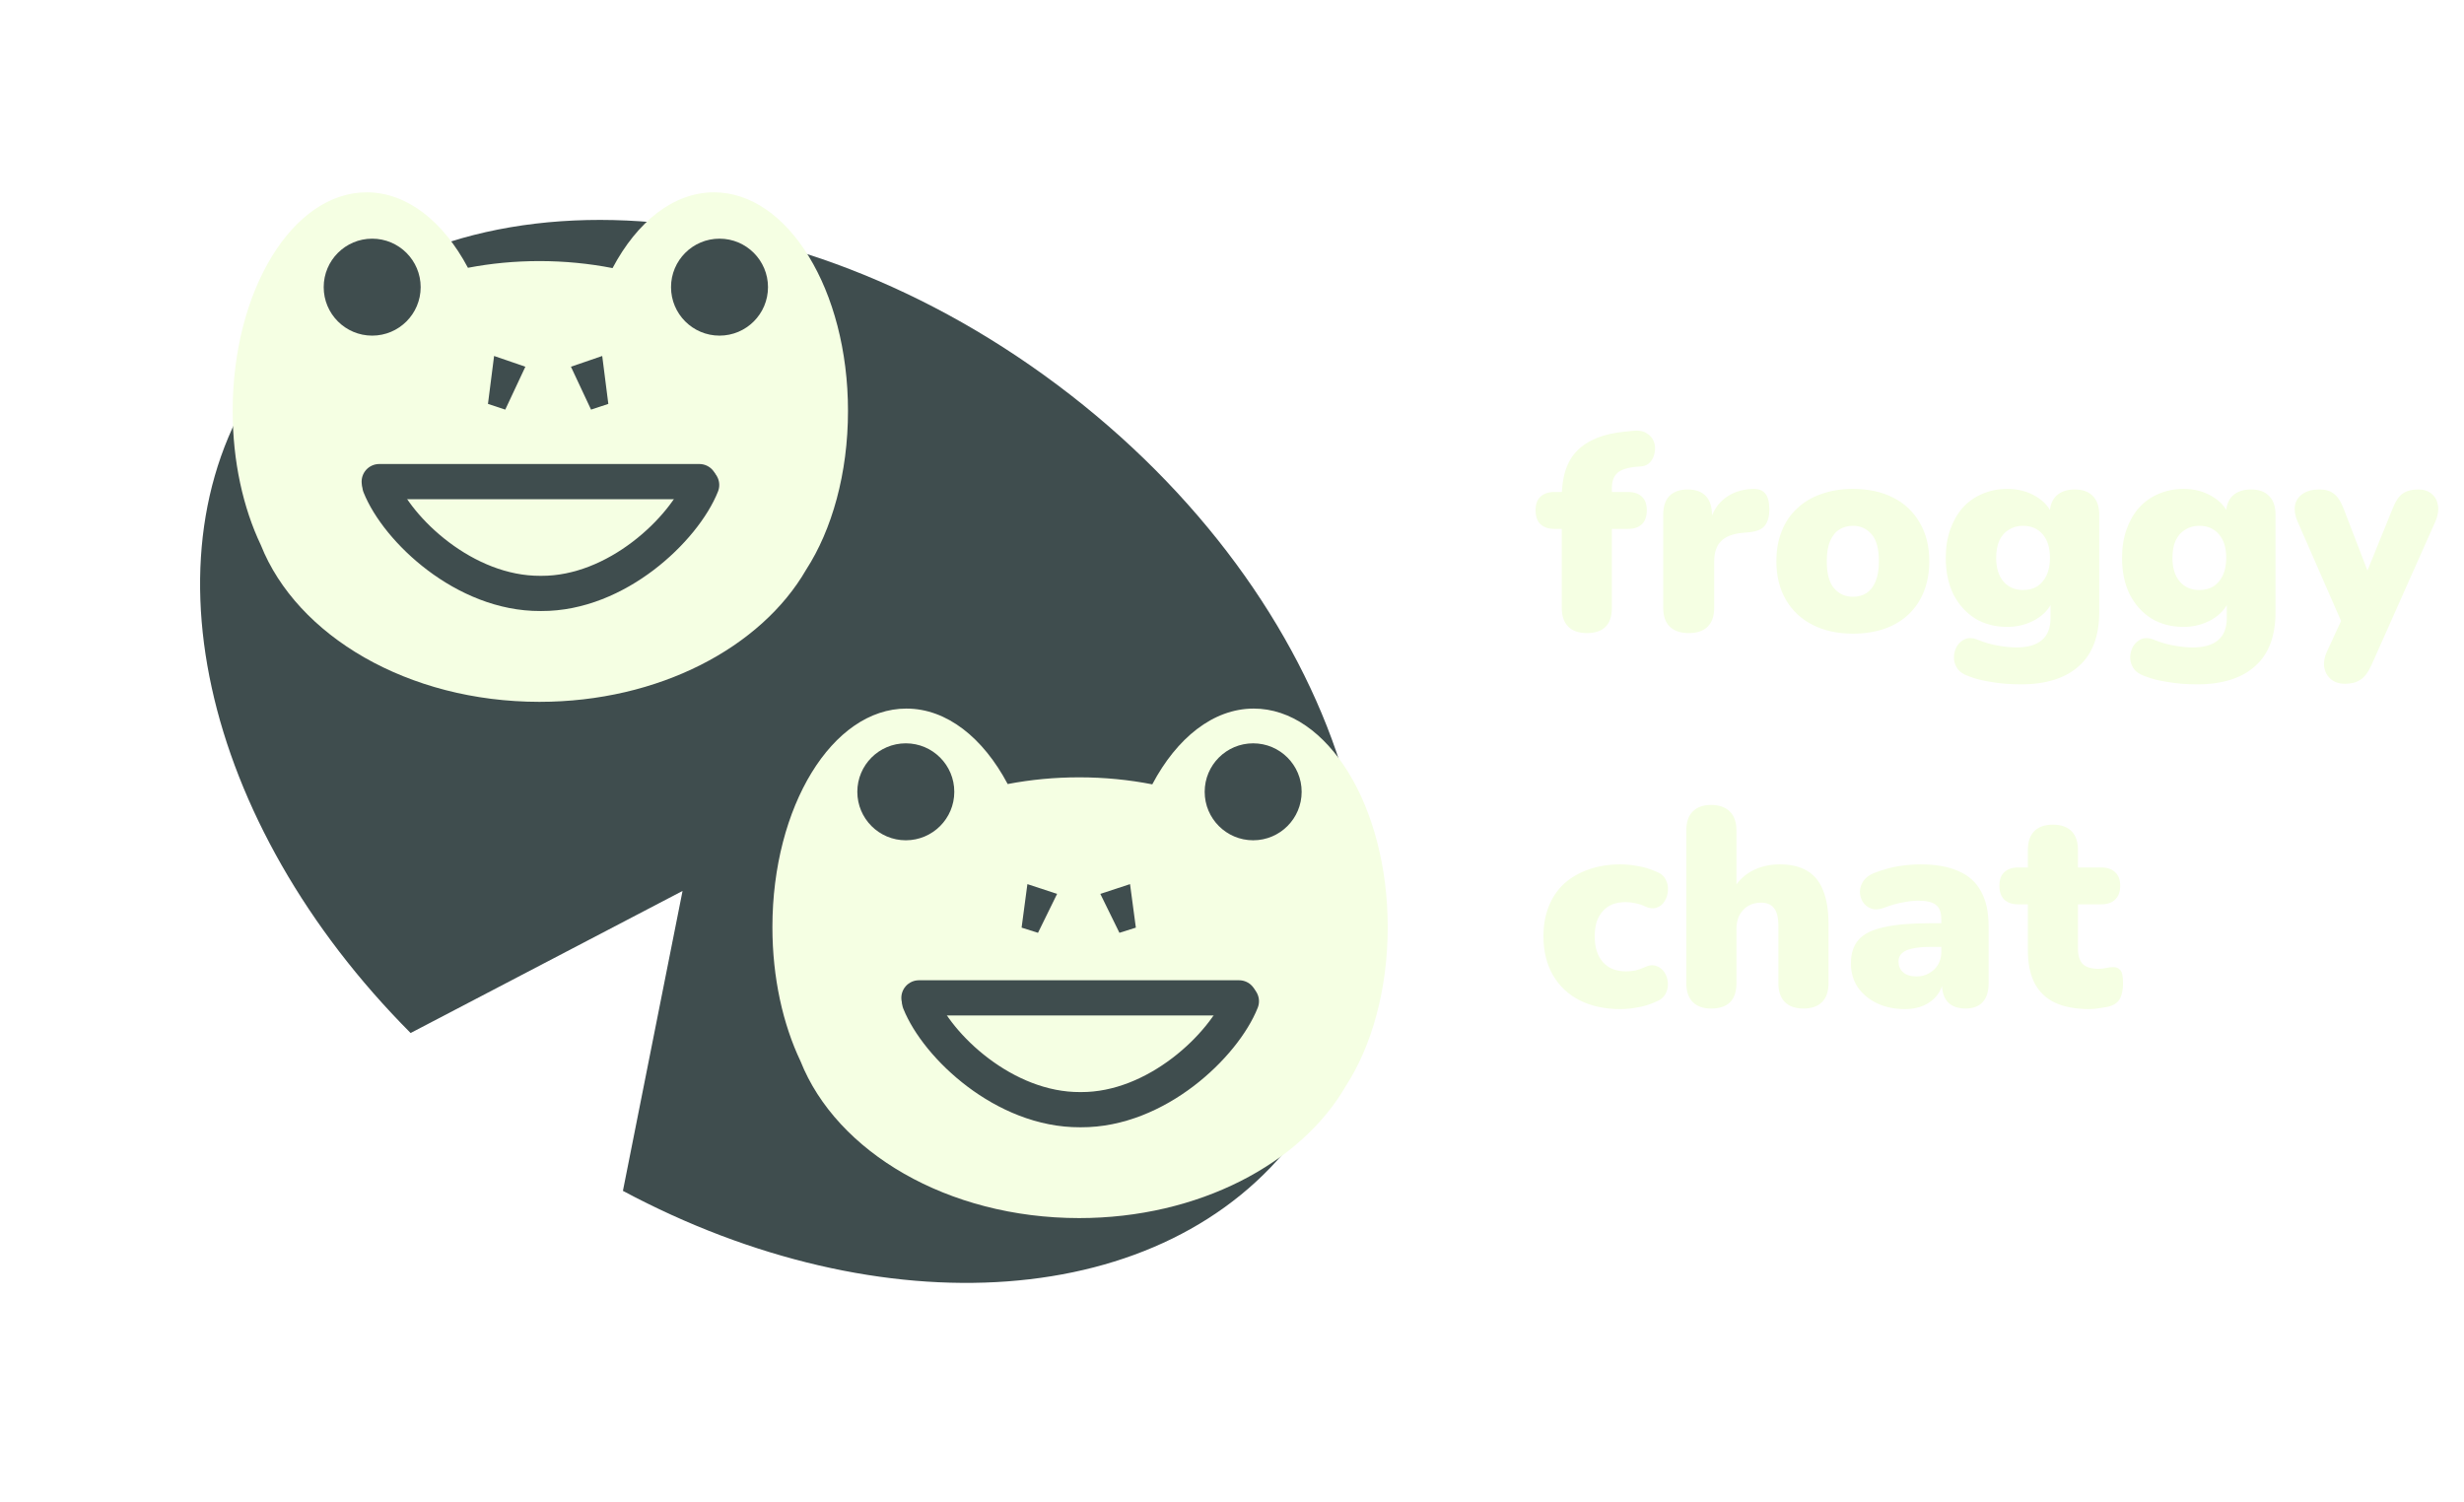
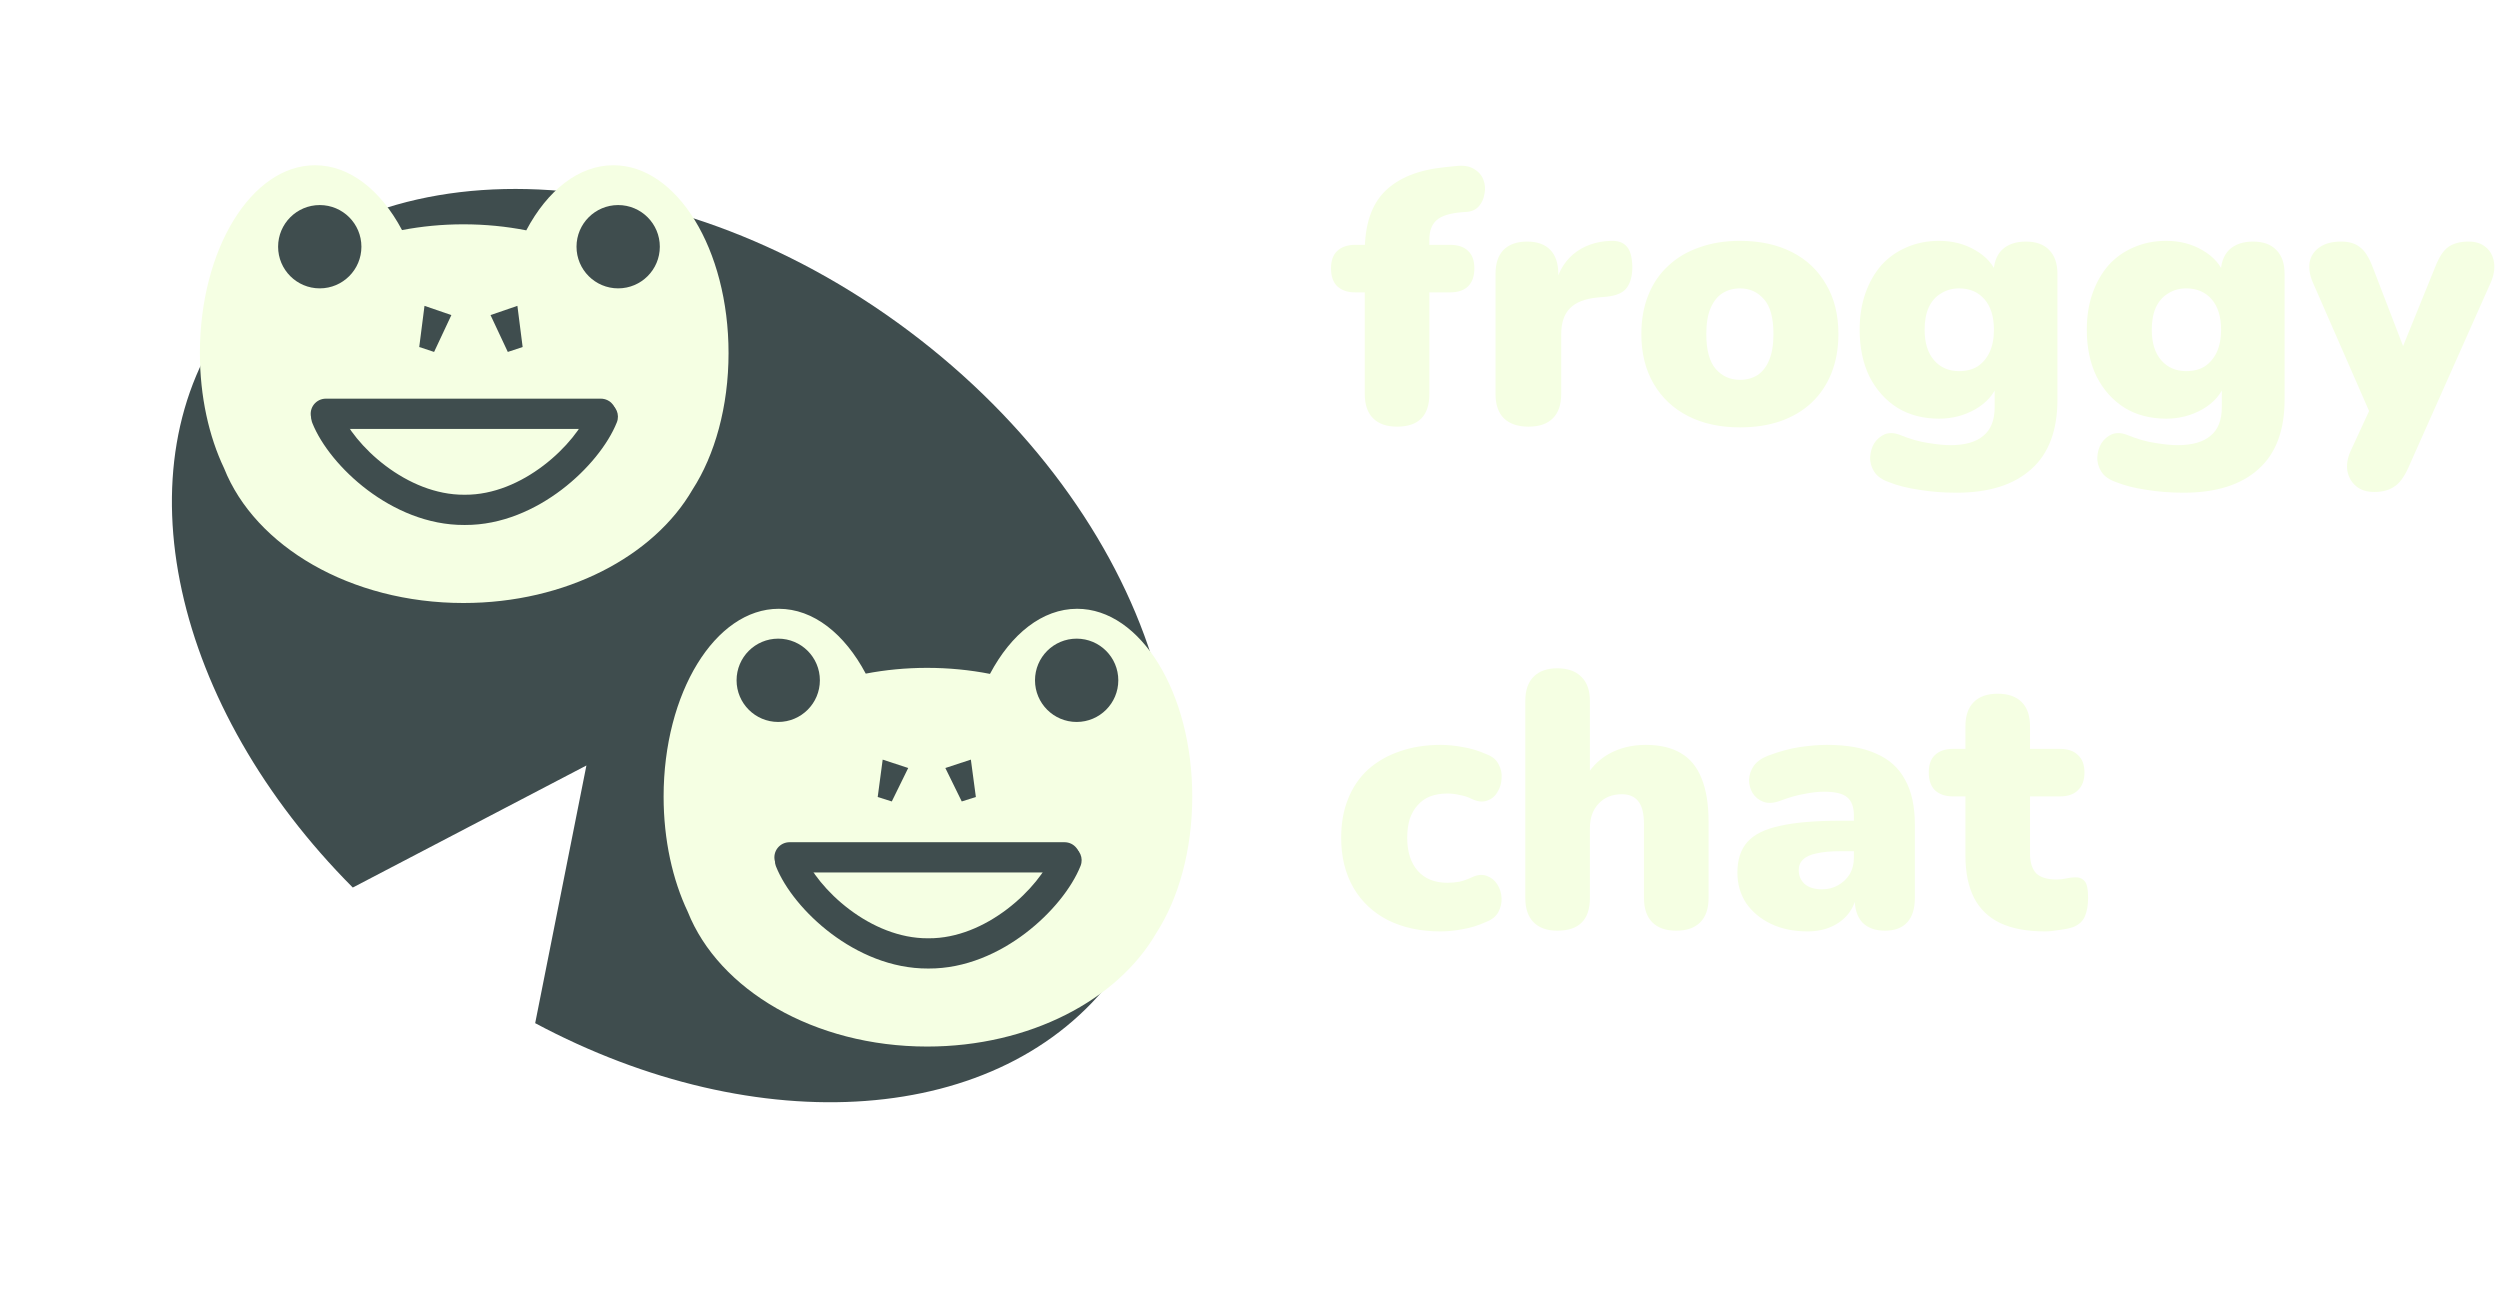
- <svg xmlns="http://www.w3.org/2000/svg" width="105" height="64" viewBox="0 0 105 64" fill="none">
-   <path d="M67.62 26.979C67.276 26.979 67.012 26.887 66.828 26.703C66.644 26.519 66.552 26.251 66.552 25.899V22.539H66.24C65.984 22.539 65.784 22.471 65.64 22.335C65.504 22.199 65.436 22.003 65.436 21.747C65.436 21.491 65.504 21.299 65.64 21.171C65.784 21.035 65.984 20.967 66.24 20.967H67.164L66.552 21.531V21.195C66.552 20.307 66.772 19.643 67.212 19.203C67.66 18.755 68.324 18.487 69.204 18.399L69.552 18.363C69.808 18.331 70.012 18.363 70.164 18.459C70.316 18.547 70.42 18.667 70.476 18.819C70.532 18.963 70.544 19.115 70.512 19.275C70.488 19.435 70.428 19.571 70.332 19.683C70.236 19.795 70.108 19.859 69.948 19.875L69.78 19.887C69.372 19.919 69.088 20.007 68.928 20.151C68.768 20.295 68.688 20.507 68.688 20.787V21.183L68.424 20.967H69.372C69.636 20.967 69.836 21.035 69.972 21.171C70.108 21.299 70.176 21.491 70.176 21.747C70.176 22.003 70.108 22.199 69.972 22.335C69.836 22.471 69.636 22.539 69.372 22.539H68.688V25.899C68.688 26.619 68.332 26.979 67.62 26.979ZM71.968 26.979C71.616 26.979 71.344 26.887 71.152 26.703C70.968 26.519 70.876 26.251 70.876 25.899V21.927C70.876 21.583 70.964 21.319 71.14 21.135C71.324 20.951 71.584 20.859 71.92 20.859C72.256 20.859 72.512 20.951 72.688 21.135C72.864 21.319 72.952 21.583 72.952 21.927V22.419H72.832C72.912 21.939 73.116 21.559 73.444 21.279C73.78 20.999 74.196 20.851 74.692 20.835C74.924 20.827 75.096 20.887 75.208 21.015C75.328 21.135 75.392 21.363 75.4 21.699C75.4 21.987 75.34 22.215 75.22 22.383C75.1 22.551 74.872 22.651 74.536 22.683L74.26 22.707C73.836 22.747 73.528 22.867 73.336 23.067C73.144 23.259 73.048 23.547 73.048 23.931V25.899C73.048 26.251 72.956 26.519 72.772 26.703C72.588 26.887 72.32 26.979 71.968 26.979ZM78.962 27.003C78.306 27.003 77.734 26.879 77.246 26.631C76.758 26.383 76.378 26.027 76.106 25.563C75.834 25.099 75.698 24.551 75.698 23.919C75.698 23.439 75.774 23.011 75.926 22.635C76.078 22.251 76.298 21.927 76.586 21.663C76.874 21.391 77.218 21.187 77.618 21.051C78.018 20.907 78.466 20.835 78.962 20.835C79.618 20.835 80.19 20.959 80.678 21.207C81.166 21.455 81.542 21.811 81.806 22.275C82.078 22.731 82.214 23.279 82.214 23.919C82.214 24.391 82.138 24.819 81.986 25.203C81.834 25.587 81.614 25.915 81.326 26.187C81.046 26.451 80.702 26.655 80.294 26.799C79.894 26.935 79.45 27.003 78.962 27.003ZM78.962 25.431C79.178 25.431 79.37 25.379 79.538 25.275C79.706 25.163 79.834 24.999 79.922 24.783C80.018 24.559 80.066 24.271 80.066 23.919C80.066 23.383 79.962 22.999 79.754 22.767C79.546 22.527 79.282 22.407 78.962 22.407C78.746 22.407 78.554 22.459 78.386 22.563C78.218 22.667 78.086 22.831 77.99 23.055C77.894 23.271 77.846 23.559 77.846 23.919C77.846 24.447 77.95 24.831 78.158 25.071C78.366 25.311 78.634 25.431 78.962 25.431ZM86.12 29.163C85.68 29.163 85.268 29.131 84.884 29.067C84.5 29.011 84.168 28.927 83.888 28.815C83.656 28.735 83.492 28.619 83.396 28.467C83.3 28.315 83.256 28.155 83.264 27.987C83.272 27.819 83.316 27.667 83.396 27.531C83.484 27.395 83.6 27.295 83.744 27.231C83.888 27.175 84.048 27.179 84.224 27.243C84.576 27.387 84.896 27.479 85.184 27.519C85.472 27.567 85.716 27.591 85.916 27.591C86.404 27.591 86.768 27.487 87.008 27.279C87.256 27.079 87.38 26.763 87.38 26.331V25.575H87.476C87.356 25.911 87.112 26.187 86.744 26.403C86.376 26.611 85.976 26.715 85.544 26.715C85.016 26.715 84.556 26.595 84.164 26.355C83.772 26.107 83.464 25.763 83.24 25.323C83.024 24.883 82.916 24.367 82.916 23.775C82.916 23.327 82.98 22.923 83.108 22.563C83.236 22.203 83.412 21.895 83.636 21.639C83.868 21.383 84.144 21.187 84.464 21.051C84.792 20.907 85.152 20.835 85.544 20.835C85.992 20.835 86.392 20.939 86.744 21.147C87.104 21.355 87.344 21.627 87.464 21.963L87.344 22.455V21.927C87.344 21.583 87.436 21.319 87.62 21.135C87.812 20.951 88.076 20.859 88.412 20.859C88.748 20.859 89.004 20.951 89.18 21.135C89.364 21.319 89.456 21.583 89.456 21.927V26.079C89.456 27.103 89.168 27.871 88.592 28.383C88.016 28.903 87.192 29.163 86.12 29.163ZM86.204 25.143C86.444 25.143 86.648 25.091 86.816 24.987C86.984 24.875 87.116 24.719 87.212 24.519C87.308 24.311 87.356 24.063 87.356 23.775C87.356 23.343 87.252 23.007 87.044 22.767C86.836 22.527 86.556 22.407 86.204 22.407C85.98 22.407 85.78 22.463 85.604 22.575C85.428 22.679 85.292 22.835 85.196 23.043C85.108 23.243 85.064 23.487 85.064 23.775C85.064 24.207 85.168 24.543 85.376 24.783C85.584 25.023 85.86 25.143 86.204 25.143ZM93.632 29.163C93.192 29.163 92.78 29.131 92.396 29.067C92.012 29.011 91.68 28.927 91.4 28.815C91.168 28.735 91.004 28.619 90.908 28.467C90.812 28.315 90.768 28.155 90.776 27.987C90.784 27.819 90.828 27.667 90.908 27.531C90.996 27.395 91.112 27.295 91.256 27.231C91.4 27.175 91.56 27.179 91.736 27.243C92.088 27.387 92.408 27.479 92.696 27.519C92.984 27.567 93.228 27.591 93.428 27.591C93.916 27.591 94.28 27.487 94.52 27.279C94.768 27.079 94.892 26.763 94.892 26.331V25.575H94.988C94.868 25.911 94.624 26.187 94.256 26.403C93.888 26.611 93.488 26.715 93.056 26.715C92.528 26.715 92.068 26.595 91.676 26.355C91.284 26.107 90.976 25.763 90.752 25.323C90.536 24.883 90.428 24.367 90.428 23.775C90.428 23.327 90.492 22.923 90.62 22.563C90.748 22.203 90.924 21.895 91.148 21.639C91.38 21.383 91.656 21.187 91.976 21.051C92.304 20.907 92.664 20.835 93.056 20.835C93.504 20.835 93.904 20.939 94.256 21.147C94.616 21.355 94.856 21.627 94.976 21.963L94.856 22.455V21.927C94.856 21.583 94.948 21.319 95.132 21.135C95.324 20.951 95.588 20.859 95.924 20.859C96.26 20.859 96.516 20.951 96.692 21.135C96.876 21.319 96.968 21.583 96.968 21.927V26.079C96.968 27.103 96.68 27.871 96.104 28.383C95.528 28.903 94.704 29.163 93.632 29.163ZM93.716 25.143C93.956 25.143 94.16 25.091 94.328 24.987C94.496 24.875 94.628 24.719 94.724 24.519C94.82 24.311 94.868 24.063 94.868 23.775C94.868 23.343 94.764 23.007 94.556 22.767C94.348 22.527 94.068 22.407 93.716 22.407C93.492 22.407 93.292 22.463 93.116 22.575C92.94 22.679 92.804 22.835 92.708 23.043C92.62 23.243 92.576 23.487 92.576 23.775C92.576 24.207 92.68 24.543 92.888 24.783C93.096 25.023 93.372 25.143 93.716 25.143ZM99.932 29.139C99.684 29.139 99.484 29.075 99.332 28.947C99.18 28.819 99.084 28.651 99.044 28.443C99.012 28.235 99.048 28.015 99.152 27.783L99.956 26.043V26.907L97.904 22.215C97.8 21.975 97.764 21.751 97.796 21.543C97.836 21.335 97.944 21.171 98.12 21.051C98.296 20.923 98.536 20.859 98.84 20.859C99.096 20.859 99.3 20.919 99.452 21.039C99.612 21.151 99.756 21.375 99.884 21.711L101.084 24.831H100.676L101.948 21.699C102.076 21.371 102.22 21.151 102.38 21.039C102.548 20.919 102.772 20.859 103.052 20.859C103.292 20.859 103.484 20.923 103.628 21.051C103.772 21.171 103.86 21.335 103.892 21.543C103.924 21.751 103.888 21.975 103.784 22.215L101.06 28.335C100.916 28.655 100.756 28.867 100.58 28.971C100.412 29.083 100.196 29.139 99.932 29.139ZM69.06 43.003C68.396 43.003 67.816 42.879 67.32 42.631C66.832 42.383 66.452 42.027 66.18 41.563C65.908 41.091 65.772 40.539 65.772 39.907C65.772 39.427 65.848 38.999 66 38.623C66.152 38.239 66.372 37.915 66.66 37.651C66.956 37.387 67.304 37.187 67.704 37.051C68.112 36.907 68.564 36.835 69.06 36.835C69.292 36.835 69.536 36.859 69.792 36.907C70.048 36.947 70.312 37.027 70.584 37.147C70.776 37.219 70.908 37.331 70.98 37.483C71.06 37.627 71.092 37.783 71.076 37.951C71.068 38.119 71.02 38.271 70.932 38.407C70.852 38.543 70.736 38.635 70.584 38.683C70.44 38.731 70.276 38.711 70.092 38.623C69.964 38.559 69.828 38.515 69.684 38.491C69.548 38.459 69.416 38.443 69.288 38.443C69.072 38.443 68.88 38.475 68.712 38.539C68.552 38.603 68.416 38.699 68.304 38.827C68.192 38.947 68.104 39.099 68.04 39.283C67.984 39.467 67.956 39.675 67.956 39.907C67.956 40.371 68.072 40.735 68.304 40.999C68.536 41.263 68.864 41.395 69.288 41.395C69.416 41.395 69.548 41.383 69.684 41.359C69.82 41.327 69.956 41.279 70.092 41.215C70.276 41.127 70.44 41.111 70.584 41.167C70.728 41.215 70.844 41.307 70.932 41.443C71.02 41.579 71.068 41.731 71.076 41.899C71.084 42.059 71.048 42.215 70.968 42.367C70.888 42.511 70.752 42.619 70.56 42.691C70.296 42.811 70.036 42.891 69.78 42.931C69.532 42.979 69.292 43.003 69.06 43.003ZM72.916 42.979C72.58 42.979 72.32 42.887 72.136 42.703C71.952 42.519 71.86 42.251 71.86 41.899V35.383C71.86 35.031 71.952 34.763 72.136 34.579C72.32 34.395 72.58 34.303 72.916 34.303C73.26 34.303 73.524 34.395 73.708 34.579C73.9 34.763 73.996 35.031 73.996 35.383V37.999H73.804C73.996 37.623 74.268 37.335 74.62 37.135C74.98 36.935 75.388 36.835 75.844 36.835C76.316 36.835 76.704 36.927 77.008 37.111C77.312 37.287 77.54 37.567 77.692 37.951C77.844 38.327 77.92 38.803 77.92 39.379V41.899C77.92 42.251 77.828 42.519 77.644 42.703C77.46 42.887 77.196 42.979 76.852 42.979C76.508 42.979 76.244 42.887 76.06 42.703C75.876 42.519 75.784 42.251 75.784 41.899V39.463C75.784 39.103 75.72 38.847 75.592 38.695C75.472 38.543 75.292 38.467 75.052 38.467C74.732 38.467 74.476 38.571 74.284 38.779C74.092 38.979 73.996 39.251 73.996 39.595V41.899C73.996 42.619 73.636 42.979 72.916 42.979ZM81.19 43.003C80.734 43.003 80.33 42.919 79.978 42.751C79.634 42.583 79.362 42.355 79.162 42.067C78.97 41.771 78.874 41.435 78.874 41.059C78.874 40.627 78.986 40.287 79.21 40.039C79.434 39.791 79.794 39.615 80.29 39.511C80.786 39.399 81.446 39.343 82.27 39.343H82.93V40.351H82.27C81.958 40.351 81.698 40.375 81.49 40.423C81.29 40.463 81.142 40.531 81.046 40.627C80.95 40.715 80.902 40.831 80.902 40.975C80.902 41.159 80.966 41.311 81.094 41.431C81.23 41.551 81.422 41.611 81.67 41.611C81.87 41.611 82.046 41.567 82.198 41.479C82.358 41.391 82.486 41.271 82.582 41.119C82.678 40.959 82.726 40.775 82.726 40.567V39.175C82.726 38.887 82.65 38.683 82.498 38.563C82.354 38.443 82.102 38.383 81.742 38.383C81.55 38.383 81.334 38.407 81.094 38.455C80.854 38.495 80.586 38.571 80.29 38.683C80.074 38.763 79.89 38.775 79.738 38.719C79.586 38.663 79.466 38.567 79.378 38.431C79.298 38.295 79.258 38.147 79.258 37.987C79.266 37.827 79.318 37.675 79.414 37.531C79.518 37.387 79.674 37.275 79.882 37.195C80.266 37.051 80.618 36.955 80.938 36.907C81.266 36.859 81.566 36.835 81.838 36.835C82.494 36.835 83.034 36.931 83.458 37.123C83.89 37.307 84.21 37.595 84.418 37.987C84.634 38.371 84.742 38.867 84.742 39.475V41.899C84.742 42.251 84.658 42.519 84.49 42.703C84.322 42.887 84.078 42.979 83.758 42.979C83.43 42.979 83.178 42.887 83.002 42.703C82.834 42.519 82.75 42.251 82.75 41.899V41.587L82.822 41.755C82.782 42.011 82.69 42.231 82.546 42.415C82.402 42.599 82.214 42.743 81.982 42.847C81.75 42.951 81.486 43.003 81.19 43.003ZM89.054 43.003C88.454 43.003 87.958 42.911 87.566 42.727C87.182 42.543 86.894 42.267 86.702 41.899C86.51 41.523 86.414 41.055 86.414 40.495V38.539H86.006C85.75 38.539 85.55 38.471 85.406 38.335C85.27 38.199 85.202 38.003 85.202 37.747C85.202 37.491 85.27 37.299 85.406 37.171C85.55 37.035 85.75 36.967 86.006 36.967H86.414V36.223C86.414 35.871 86.506 35.603 86.69 35.419C86.874 35.235 87.138 35.143 87.482 35.143C87.826 35.143 88.09 35.235 88.274 35.419C88.458 35.603 88.55 35.871 88.55 36.223V36.967H89.534C89.798 36.967 89.998 37.035 90.134 37.171C90.278 37.299 90.35 37.491 90.35 37.747C90.35 38.003 90.278 38.199 90.134 38.335C89.998 38.471 89.798 38.539 89.534 38.539H88.55V40.423C88.55 40.719 88.618 40.939 88.754 41.083C88.898 41.219 89.122 41.287 89.426 41.287C89.538 41.287 89.646 41.275 89.75 41.251C89.854 41.227 89.95 41.215 90.038 41.215C90.166 41.207 90.27 41.247 90.35 41.335C90.43 41.415 90.47 41.603 90.47 41.899C90.47 42.139 90.434 42.343 90.362 42.511C90.29 42.671 90.162 42.787 89.978 42.859C89.866 42.899 89.714 42.931 89.522 42.955C89.33 42.987 89.174 43.003 89.054 43.003Z" fill="#F5FFE3" />
+ <svg xmlns="http://www.w3.org/2000/svg" width="124" height="64" viewBox="0 0 124 64" fill="none">
+   <path d="M69.294 21.162C68.778 21.162 68.382 21.024 68.106 20.748C67.83 20.472 67.692 20.07 67.692 19.542V14.502H67.224C66.84 14.502 66.54 14.4 66.324 14.196C66.12 13.992 66.018 13.698 66.018 13.314C66.018 12.93 66.12 12.642 66.324 12.45C66.54 12.246 66.84 12.144 67.224 12.144H68.61L67.692 12.99V12.486C67.692 11.154 68.022 10.158 68.682 9.498C69.354 8.826 70.35 8.424 71.67 8.292L72.192 8.238C72.576 8.19 72.882 8.238 73.11 8.382C73.338 8.514 73.494 8.694 73.578 8.922C73.662 9.138 73.68 9.366 73.632 9.606C73.596 9.846 73.506 10.05 73.362 10.218C73.218 10.386 73.026 10.482 72.786 10.506L72.534 10.524C71.922 10.572 71.496 10.704 71.256 10.92C71.016 11.136 70.896 11.454 70.896 11.874V12.468L70.5 12.144H71.922C72.318 12.144 72.618 12.246 72.822 12.45C73.026 12.642 73.128 12.93 73.128 13.314C73.128 13.698 73.026 13.992 72.822 14.196C72.618 14.4 72.318 14.502 71.922 14.502H70.896V19.542C70.896 20.622 70.362 21.162 69.294 21.162ZM75.816 21.162C75.288 21.162 74.88 21.024 74.592 20.748C74.316 20.472 74.178 20.07 74.178 19.542V13.584C74.178 13.068 74.31 12.672 74.574 12.396C74.85 12.12 75.24 11.982 75.744 11.982C76.248 11.982 76.632 12.12 76.896 12.396C77.16 12.672 77.292 13.068 77.292 13.584V14.322H77.112C77.232 13.602 77.538 13.032 78.03 12.612C78.534 12.192 79.158 11.97 79.902 11.946C80.25 11.934 80.508 12.024 80.676 12.216C80.856 12.396 80.952 12.738 80.964 13.242C80.964 13.674 80.874 14.016 80.694 14.268C80.514 14.52 80.172 14.67 79.668 14.718L79.254 14.754C78.618 14.814 78.156 14.994 77.868 15.294C77.58 15.582 77.436 16.014 77.436 16.59V19.542C77.436 20.07 77.298 20.472 77.022 20.748C76.746 21.024 76.344 21.162 75.816 21.162ZM86.307 21.198C85.323 21.198 84.465 21.012 83.733 20.64C83.001 20.268 82.431 19.734 82.023 19.038C81.615 18.342 81.411 17.52 81.411 16.572C81.411 15.852 81.525 15.21 81.753 14.646C81.981 14.07 82.311 13.584 82.743 13.188C83.175 12.78 83.691 12.474 84.291 12.27C84.891 12.054 85.563 11.946 86.307 11.946C87.291 11.946 88.149 12.132 88.881 12.504C89.613 12.876 90.177 13.41 90.573 14.106C90.981 14.79 91.185 15.612 91.185 16.572C91.185 17.28 91.071 17.922 90.843 18.498C90.615 19.074 90.285 19.566 89.853 19.974C89.433 20.37 88.917 20.676 88.305 20.892C87.705 21.096 87.039 21.198 86.307 21.198ZM86.307 18.84C86.631 18.84 86.919 18.762 87.171 18.606C87.423 18.438 87.615 18.192 87.747 17.868C87.891 17.532 87.963 17.1 87.963 16.572C87.963 15.768 87.807 15.192 87.495 14.844C87.183 14.484 86.787 14.304 86.307 14.304C85.983 14.304 85.695 14.382 85.443 14.538C85.191 14.694 84.993 14.94 84.849 15.276C84.705 15.6 84.633 16.032 84.633 16.572C84.633 17.364 84.789 17.94 85.101 18.3C85.413 18.66 85.815 18.84 86.307 18.84ZM97.045 24.438C96.385 24.438 95.767 24.39 95.191 24.294C94.615 24.21 94.117 24.084 93.697 23.916C93.349 23.796 93.103 23.622 92.959 23.394C92.815 23.166 92.749 22.926 92.761 22.674C92.773 22.422 92.839 22.194 92.959 21.99C93.091 21.786 93.265 21.636 93.481 21.54C93.697 21.456 93.937 21.462 94.201 21.558C94.729 21.774 95.209 21.912 95.641 21.972C96.073 22.044 96.439 22.08 96.739 22.08C97.471 22.08 98.017 21.924 98.377 21.612C98.749 21.312 98.935 20.838 98.935 20.19V19.056H99.079C98.899 19.56 98.533 19.974 97.981 20.298C97.429 20.61 96.829 20.766 96.181 20.766C95.389 20.766 94.699 20.586 94.111 20.226C93.523 19.854 93.061 19.338 92.725 18.678C92.401 18.018 92.239 17.244 92.239 16.356C92.239 15.684 92.335 15.078 92.527 14.538C92.719 13.998 92.983 13.536 93.319 13.152C93.667 12.768 94.081 12.474 94.561 12.27C95.053 12.054 95.593 11.946 96.181 11.946C96.853 11.946 97.453 12.102 97.981 12.414C98.521 12.726 98.881 13.134 99.061 13.638L98.881 14.376V13.584C98.881 13.068 99.019 12.672 99.295 12.396C99.583 12.12 99.979 11.982 100.483 11.982C100.987 11.982 101.371 12.12 101.635 12.396C101.911 12.672 102.049 13.068 102.049 13.584V19.812C102.049 21.348 101.617 22.5 100.753 23.268C99.889 24.048 98.653 24.438 97.045 24.438ZM97.171 18.408C97.531 18.408 97.837 18.33 98.089 18.174C98.341 18.006 98.539 17.772 98.683 17.472C98.827 17.16 98.899 16.788 98.899 16.356C98.899 15.708 98.743 15.204 98.431 14.844C98.119 14.484 97.699 14.304 97.171 14.304C96.835 14.304 96.535 14.388 96.271 14.556C96.007 14.712 95.803 14.946 95.659 15.258C95.527 15.558 95.461 15.924 95.461 16.356C95.461 17.004 95.617 17.508 95.929 17.868C96.241 18.228 96.655 18.408 97.171 18.408ZM108.312 24.438C107.652 24.438 107.034 24.39 106.458 24.294C105.882 24.21 105.384 24.084 104.964 23.916C104.616 23.796 104.37 23.622 104.226 23.394C104.082 23.166 104.016 22.926 104.028 22.674C104.04 22.422 104.106 22.194 104.226 21.99C104.358 21.786 104.532 21.636 104.748 21.54C104.964 21.456 105.204 21.462 105.468 21.558C105.996 21.774 106.476 21.912 106.908 21.972C107.34 22.044 107.706 22.08 108.006 22.08C108.738 22.08 109.284 21.924 109.644 21.612C110.016 21.312 110.202 20.838 110.202 20.19V19.056H110.346C110.166 19.56 109.8 19.974 109.248 20.298C108.696 20.61 108.096 20.766 107.448 20.766C106.656 20.766 105.966 20.586 105.378 20.226C104.79 19.854 104.328 19.338 103.992 18.678C103.668 18.018 103.506 17.244 103.506 16.356C103.506 15.684 103.602 15.078 103.794 14.538C103.986 13.998 104.25 13.536 104.586 13.152C104.934 12.768 105.348 12.474 105.828 12.27C106.32 12.054 106.86 11.946 107.448 11.946C108.12 11.946 108.72 12.102 109.248 12.414C109.788 12.726 110.148 13.134 110.328 13.638L110.148 14.376V13.584C110.148 13.068 110.286 12.672 110.562 12.396C110.85 12.12 111.246 11.982 111.75 11.982C112.254 11.982 112.638 12.12 112.902 12.396C113.178 12.672 113.316 13.068 113.316 13.584V19.812C113.316 21.348 112.884 22.5 112.02 23.268C111.156 24.048 109.92 24.438 108.312 24.438ZM108.438 18.408C108.798 18.408 109.104 18.33 109.356 18.174C109.608 18.006 109.806 17.772 109.95 17.472C110.094 17.16 110.166 16.788 110.166 16.356C110.166 15.708 110.01 15.204 109.698 14.844C109.386 14.484 108.966 14.304 108.438 14.304C108.102 14.304 107.802 14.388 107.538 14.556C107.274 14.712 107.07 14.946 106.926 15.258C106.794 15.558 106.728 15.924 106.728 16.356C106.728 17.004 106.884 17.508 107.196 17.868C107.508 18.228 107.922 18.408 108.438 18.408ZM117.762 24.402C117.39 24.402 117.09 24.306 116.862 24.114C116.634 23.922 116.49 23.67 116.43 23.358C116.382 23.046 116.436 22.716 116.592 22.368L117.798 19.758V21.054L114.72 14.016C114.564 13.656 114.51 13.32 114.558 13.008C114.618 12.696 114.78 12.45 115.044 12.27C115.308 12.078 115.668 11.982 116.124 11.982C116.508 11.982 116.814 12.072 117.042 12.252C117.282 12.42 117.498 12.756 117.69 13.26L119.49 17.94H118.878L120.786 13.242C120.978 12.75 121.194 12.42 121.434 12.252C121.686 12.072 122.022 11.982 122.442 11.982C122.802 11.982 123.09 12.078 123.306 12.27C123.522 12.45 123.654 12.696 123.702 13.008C123.75 13.32 123.696 13.656 123.54 14.016L119.454 23.196C119.238 23.676 118.998 23.994 118.734 24.15C118.482 24.318 118.158 24.402 117.762 24.402ZM71.454 46.198C70.458 46.198 69.588 46.012 68.844 45.64C68.112 45.268 67.542 44.734 67.134 44.038C66.726 43.33 66.522 42.502 66.522 41.554C66.522 40.834 66.636 40.192 66.864 39.628C67.092 39.052 67.422 38.566 67.854 38.17C68.298 37.774 68.82 37.474 69.42 37.27C70.032 37.054 70.71 36.946 71.454 36.946C71.802 36.946 72.168 36.982 72.552 37.054C72.936 37.114 73.332 37.234 73.74 37.414C74.028 37.522 74.226 37.69 74.334 37.918C74.454 38.134 74.502 38.368 74.478 38.62C74.466 38.872 74.394 39.1 74.262 39.304C74.142 39.508 73.968 39.646 73.74 39.718C73.524 39.79 73.278 39.76 73.002 39.628C72.81 39.532 72.606 39.466 72.39 39.43C72.186 39.382 71.988 39.358 71.796 39.358C71.472 39.358 71.184 39.406 70.932 39.502C70.692 39.598 70.488 39.742 70.32 39.934C70.152 40.114 70.02 40.342 69.924 40.618C69.84 40.894 69.798 41.206 69.798 41.554C69.798 42.25 69.972 42.796 70.32 43.192C70.668 43.588 71.16 43.786 71.796 43.786C71.988 43.786 72.186 43.768 72.39 43.732C72.594 43.684 72.798 43.612 73.002 43.516C73.278 43.384 73.524 43.36 73.74 43.444C73.956 43.516 74.13 43.654 74.262 43.858C74.394 44.062 74.466 44.29 74.478 44.542C74.49 44.782 74.436 45.016 74.316 45.244C74.196 45.46 73.992 45.622 73.704 45.73C73.308 45.91 72.918 46.03 72.534 46.09C72.162 46.162 71.802 46.198 71.454 46.198ZM77.239 46.162C76.735 46.162 76.345 46.024 76.069 45.748C75.793 45.472 75.655 45.07 75.655 44.542V34.768C75.655 34.24 75.793 33.838 76.069 33.562C76.345 33.286 76.735 33.148 77.239 33.148C77.755 33.148 78.151 33.286 78.427 33.562C78.715 33.838 78.859 34.24 78.859 34.768V38.692H78.571C78.859 38.128 79.267 37.696 79.795 37.396C80.335 37.096 80.947 36.946 81.631 36.946C82.339 36.946 82.921 37.084 83.377 37.36C83.833 37.624 84.175 38.044 84.403 38.62C84.631 39.184 84.745 39.898 84.745 40.762V44.542C84.745 45.07 84.607 45.472 84.331 45.748C84.055 46.024 83.659 46.162 83.143 46.162C82.627 46.162 82.231 46.024 81.955 45.748C81.679 45.472 81.541 45.07 81.541 44.542V40.888C81.541 40.348 81.445 39.964 81.253 39.736C81.073 39.508 80.803 39.394 80.443 39.394C79.963 39.394 79.579 39.55 79.291 39.862C79.003 40.162 78.859 40.57 78.859 41.086V44.542C78.859 45.622 78.319 46.162 77.239 46.162ZM89.649 46.198C88.965 46.198 88.359 46.072 87.831 45.82C87.315 45.568 86.907 45.226 86.607 44.794C86.319 44.35 86.175 43.846 86.175 43.282C86.175 42.634 86.343 42.124 86.679 41.752C87.015 41.38 87.555 41.116 88.299 40.96C89.043 40.792 90.033 40.708 91.269 40.708H92.259V42.22H91.269C90.801 42.22 90.411 42.256 90.099 42.328C89.799 42.388 89.577 42.49 89.433 42.634C89.289 42.766 89.217 42.94 89.217 43.156C89.217 43.432 89.313 43.66 89.505 43.84C89.709 44.02 89.997 44.11 90.369 44.11C90.669 44.11 90.933 44.044 91.161 43.912C91.401 43.78 91.593 43.6 91.737 43.372C91.881 43.132 91.953 42.856 91.953 42.544V40.456C91.953 40.024 91.839 39.718 91.611 39.538C91.395 39.358 91.017 39.268 90.477 39.268C90.189 39.268 89.865 39.304 89.505 39.376C89.145 39.436 88.743 39.55 88.299 39.718C87.975 39.838 87.699 39.856 87.471 39.772C87.243 39.688 87.063 39.544 86.931 39.34C86.811 39.136 86.751 38.914 86.751 38.674C86.763 38.434 86.841 38.206 86.985 37.99C87.141 37.774 87.375 37.606 87.687 37.486C88.263 37.27 88.791 37.126 89.271 37.054C89.763 36.982 90.213 36.946 90.621 36.946C91.605 36.946 92.415 37.09 93.051 37.378C93.699 37.654 94.179 38.086 94.491 38.674C94.815 39.25 94.977 39.994 94.977 40.906V44.542C94.977 45.07 94.851 45.472 94.599 45.748C94.347 46.024 93.981 46.162 93.501 46.162C93.009 46.162 92.631 46.024 92.367 45.748C92.115 45.472 91.989 45.07 91.989 44.542V44.074L92.097 44.326C92.037 44.71 91.899 45.04 91.683 45.316C91.467 45.592 91.185 45.808 90.837 45.964C90.489 46.12 90.093 46.198 89.649 46.198ZM101.445 46.198C100.545 46.198 99.801 46.06 99.213 45.784C98.637 45.508 98.205 45.094 97.917 44.542C97.629 43.978 97.485 43.276 97.485 42.436V39.502H96.873C96.489 39.502 96.189 39.4 95.973 39.196C95.769 38.992 95.667 38.698 95.667 38.314C95.667 37.93 95.769 37.642 95.973 37.45C96.189 37.246 96.489 37.144 96.873 37.144H97.485V36.028C97.485 35.5 97.623 35.098 97.899 34.822C98.175 34.546 98.571 34.408 99.087 34.408C99.603 34.408 99.999 34.546 100.275 34.822C100.551 35.098 100.689 35.5 100.689 36.028V37.144H102.165C102.561 37.144 102.861 37.246 103.065 37.45C103.281 37.642 103.389 37.93 103.389 38.314C103.389 38.698 103.281 38.992 103.065 39.196C102.861 39.4 102.561 39.502 102.165 39.502H100.689V42.328C100.689 42.772 100.791 43.102 100.995 43.318C101.211 43.522 101.547 43.624 102.003 43.624C102.171 43.624 102.333 43.606 102.489 43.57C102.645 43.534 102.789 43.516 102.921 43.516C103.113 43.504 103.269 43.564 103.389 43.696C103.509 43.816 103.569 44.098 103.569 44.542C103.569 44.902 103.515 45.208 103.407 45.46C103.299 45.7 103.107 45.874 102.831 45.982C102.663 46.042 102.435 46.09 102.147 46.126C101.859 46.174 101.625 46.198 101.445 46.198Z" fill="#F5FFE3" />
  <path fill-rule="evenodd" clip-rule="evenodd" d="M26.545 50.749C37.558 56.637 49.656 55.922 55.27 48.426C61.729 39.801 57.157 25.464 45.059 16.404C32.961 7.344 17.917 6.992 11.458 15.617C5.805 23.166 8.601 35.09 17.498 44.022L29.086 37.968L26.545 50.749Z" fill="#3F4D4E" />
  <path fill-rule="evenodd" clip-rule="evenodd" d="M22.988 11.126C21.937 11.126 20.916 11.225 19.941 11.412C18.894 9.442 17.349 8.196 15.625 8.196C12.472 8.196 9.915 12.367 9.915 17.512C9.915 19.666 10.363 21.649 11.115 23.227C12.65 27.093 17.385 29.909 22.988 29.909C28.07 29.909 32.437 27.593 34.352 24.278C35.451 22.58 36.136 20.177 36.136 17.512C36.136 12.367 33.58 8.196 30.426 8.196C28.699 8.196 27.151 9.447 26.103 11.425C25.108 11.23 24.064 11.126 22.988 11.126Z" fill="#F5FFE3" />
  <circle cx="15.86" cy="12.237" r="2.066" fill="#3F4D4E" />
  <circle cx="30.661" cy="12.237" r="2.066" fill="#3F4D4E" />
  <path d="M21.055 15.17L22.388 15.628L21.531 17.456L20.794 17.212L21.055 15.17Z" fill="#3F4D4E" />
  <path d="M25.663 15.17L24.33 15.628L25.187 17.456L25.923 17.212L25.663 15.17Z" fill="#3F4D4E" />
  <path fill-rule="evenodd" clip-rule="evenodd" d="M29.204 20.389C29.357 20.005 29.794 19.818 30.178 19.972C30.563 20.125 30.75 20.562 30.596 20.947C30.159 22.041 29.155 23.302 27.862 24.286C26.562 25.275 24.883 26.048 23.059 26.039C23.055 26.039 23.05 26.038 23.046 26.038C23.041 26.039 23.036 26.039 23.031 26.039C21.209 26.048 19.532 25.287 18.23 24.307C16.937 23.333 15.932 22.08 15.493 20.984C15.339 20.599 15.527 20.163 15.911 20.009C16.296 19.855 16.732 20.042 16.886 20.427C17.199 21.209 18.001 22.256 19.133 23.109C20.257 23.955 21.622 24.546 23.023 24.539C23.03 24.539 23.037 24.539 23.044 24.539C23.051 24.539 23.059 24.539 23.067 24.539C24.465 24.546 25.829 23.948 26.954 23.092C28.086 22.231 28.89 21.174 29.204 20.389Z" fill="#3F4D4E" />
  <path d="M16.16 20.524H29.803" stroke="#3F4D4E" stroke-width="1.5" stroke-linecap="round" />
  <path fill-rule="evenodd" clip-rule="evenodd" d="M57.352 46.278C58.451 44.58 59.136 42.177 59.136 39.512C59.136 34.367 56.58 30.196 53.426 30.196C51.699 30.196 50.15 31.447 49.103 33.425C48.108 33.23 47.064 33.126 45.988 33.126C44.937 33.126 43.916 33.225 42.941 33.412C41.894 31.442 40.349 30.196 38.625 30.196C35.472 30.196 32.915 34.367 32.915 39.512C32.915 41.666 33.363 43.648 34.114 45.226C35.649 49.092 40.384 51.909 45.988 51.909C51.07 51.909 55.437 49.593 57.352 46.278Z" fill="#F5FFE3" />
  <circle cx="38.6" cy="33.743" r="2.066" fill="#3F4D4E" />
  <circle cx="53.402" cy="33.743" r="2.066" fill="#3F4D4E" />
  <path d="M43.781 37.677L45.047 38.093L44.233 39.752L43.534 39.531L43.781 37.677Z" fill="#3F4D4E" />
  <path d="M48.155 37.677L46.889 38.093L47.703 39.752L48.403 39.531L48.155 37.677Z" fill="#3F4D4E" />
  <path fill-rule="evenodd" clip-rule="evenodd" d="M52.204 42.389C52.357 42.005 52.794 41.818 53.178 41.972C53.563 42.125 53.75 42.562 53.596 42.947C53.159 44.041 52.155 45.302 50.862 46.286C49.562 47.275 47.883 48.048 46.059 48.039C46.055 48.039 46.05 48.038 46.046 48.038C46.041 48.039 46.036 48.039 46.031 48.039C44.209 48.048 42.532 47.287 41.23 46.307C39.937 45.333 38.932 44.08 38.493 42.984C38.34 42.599 38.526 42.163 38.911 42.009C39.296 41.855 39.732 42.042 39.886 42.427C40.199 43.209 41.001 44.256 42.133 45.109C43.257 45.955 44.622 46.546 46.023 46.539C46.03 46.539 46.037 46.539 46.044 46.539C46.051 46.539 46.059 46.539 46.067 46.539C47.465 46.546 48.829 45.948 49.954 45.092C51.086 44.231 51.89 43.174 52.204 42.389Z" fill="#3F4D4E" />
  <path d="M39.159 42.524H52.803" stroke="#3F4D4E" stroke-width="1.5" stroke-linecap="round" />
</svg>
